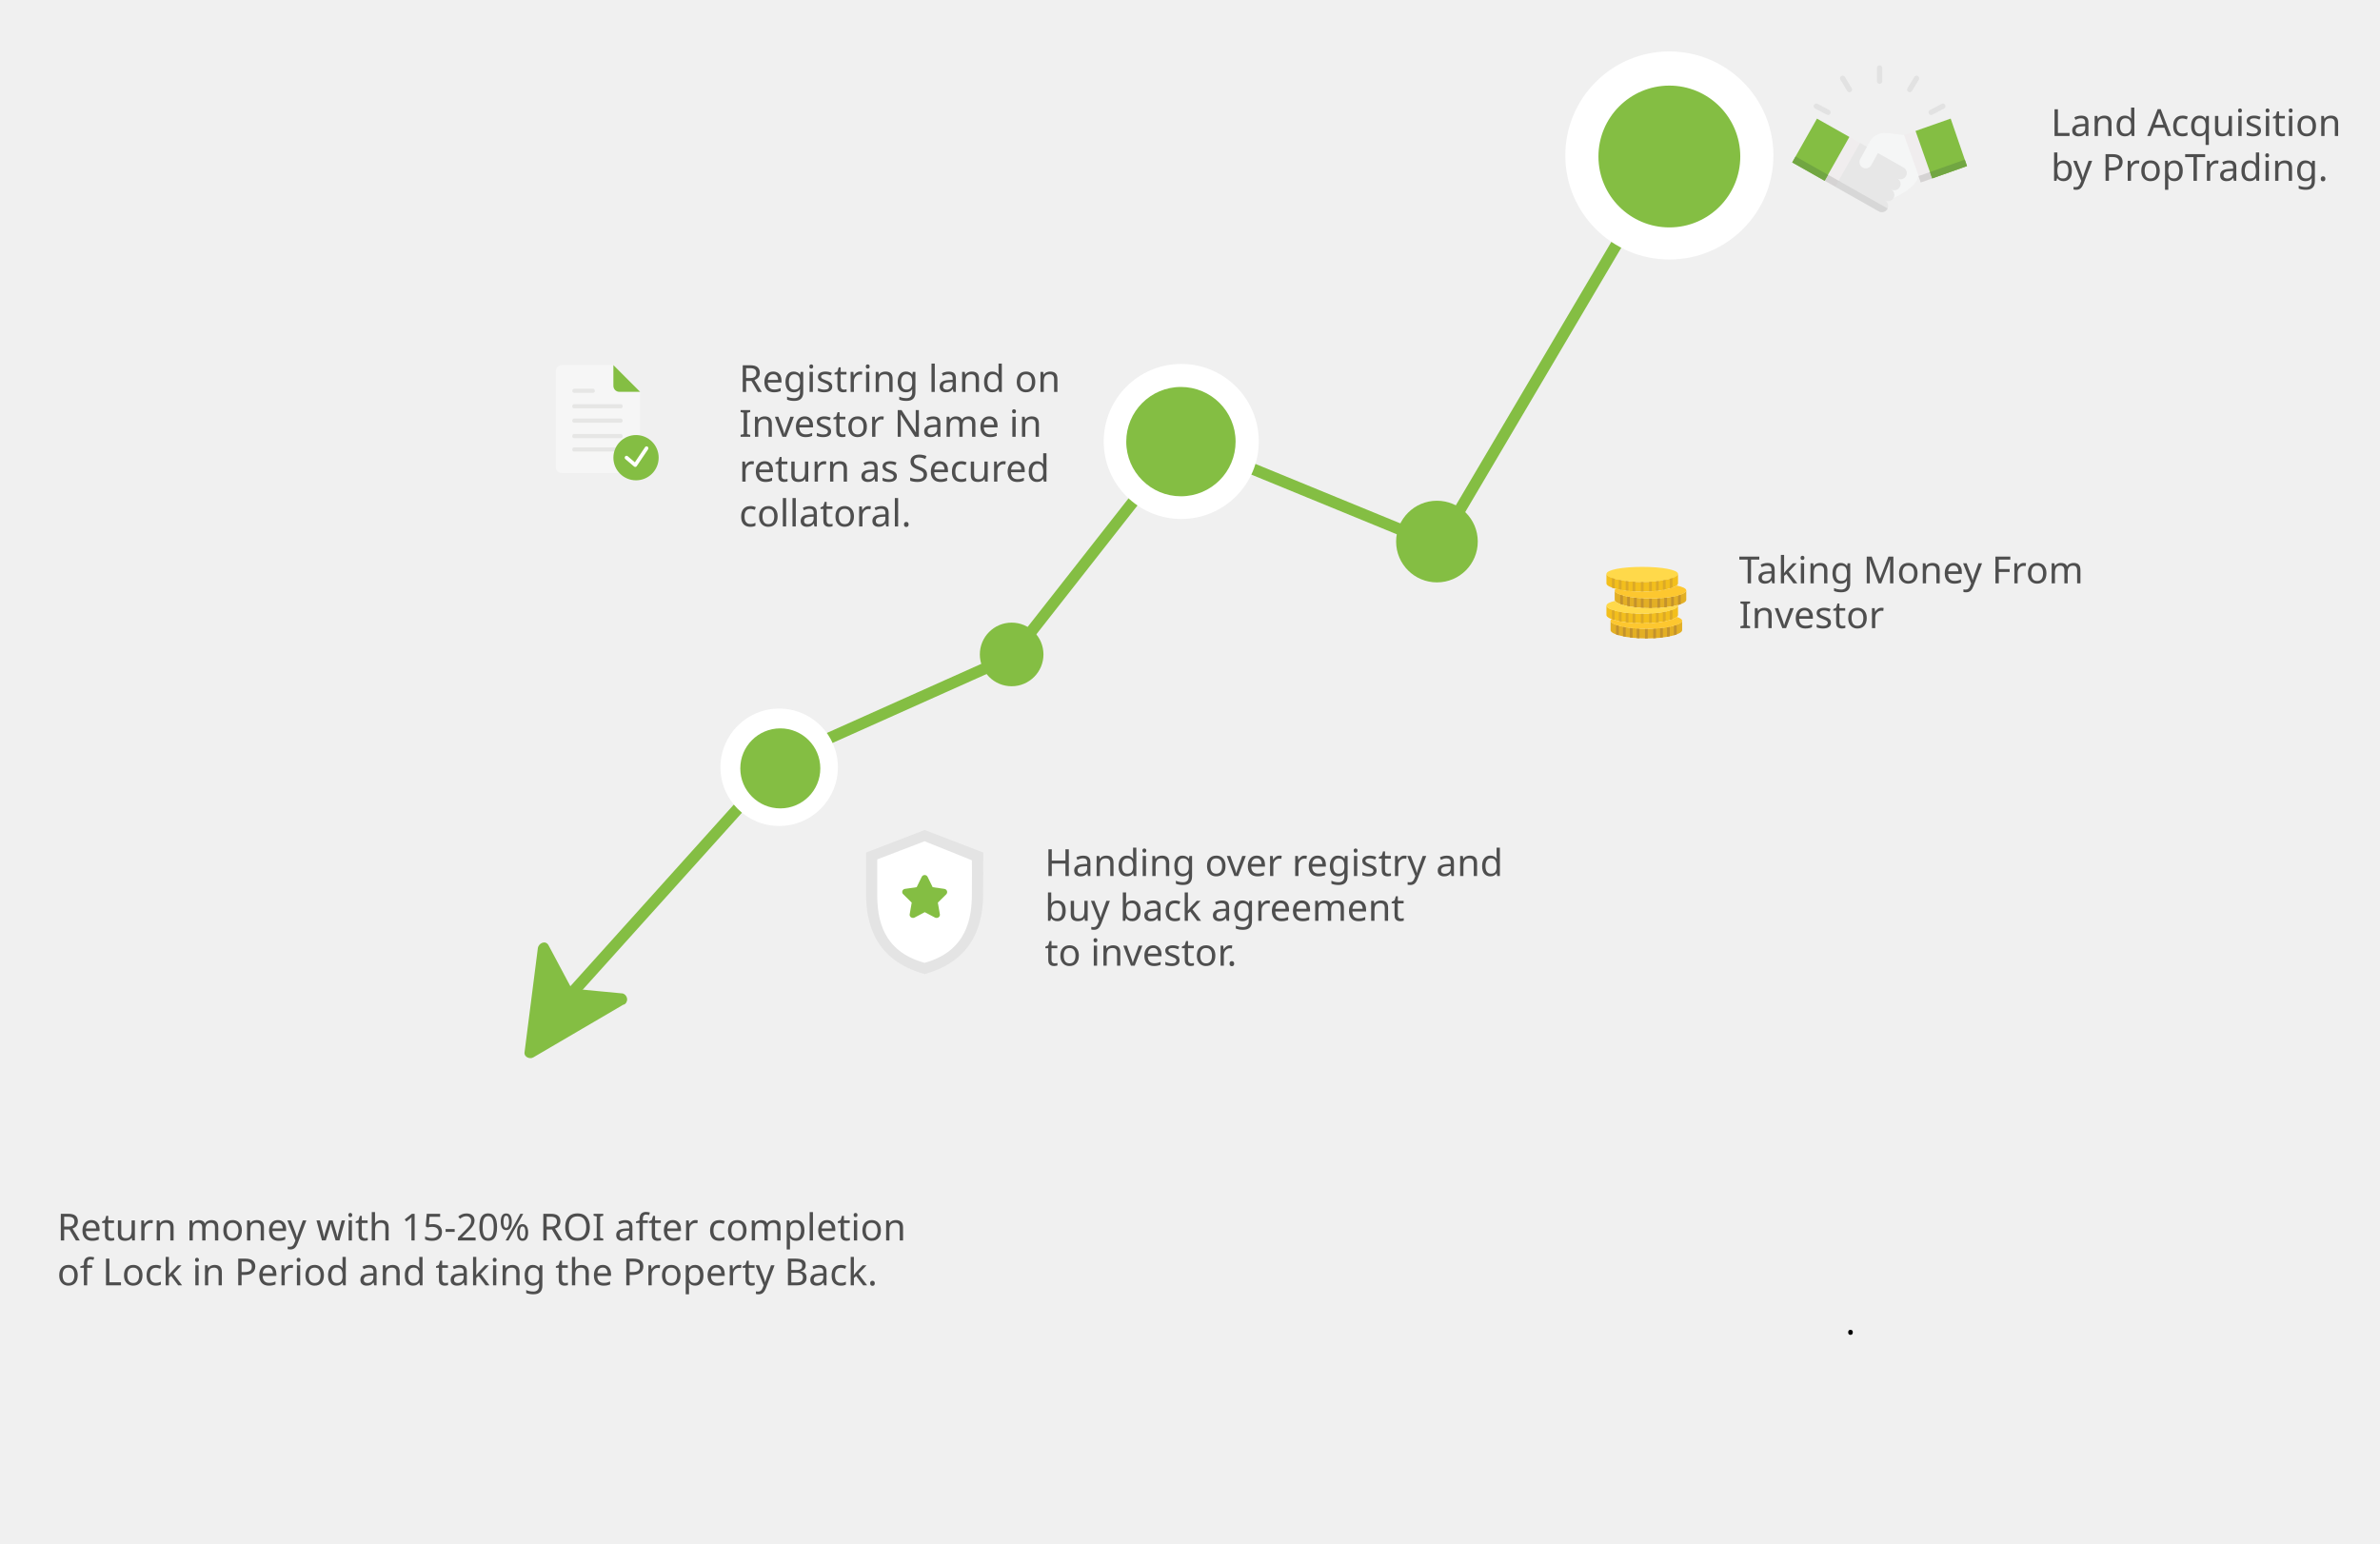
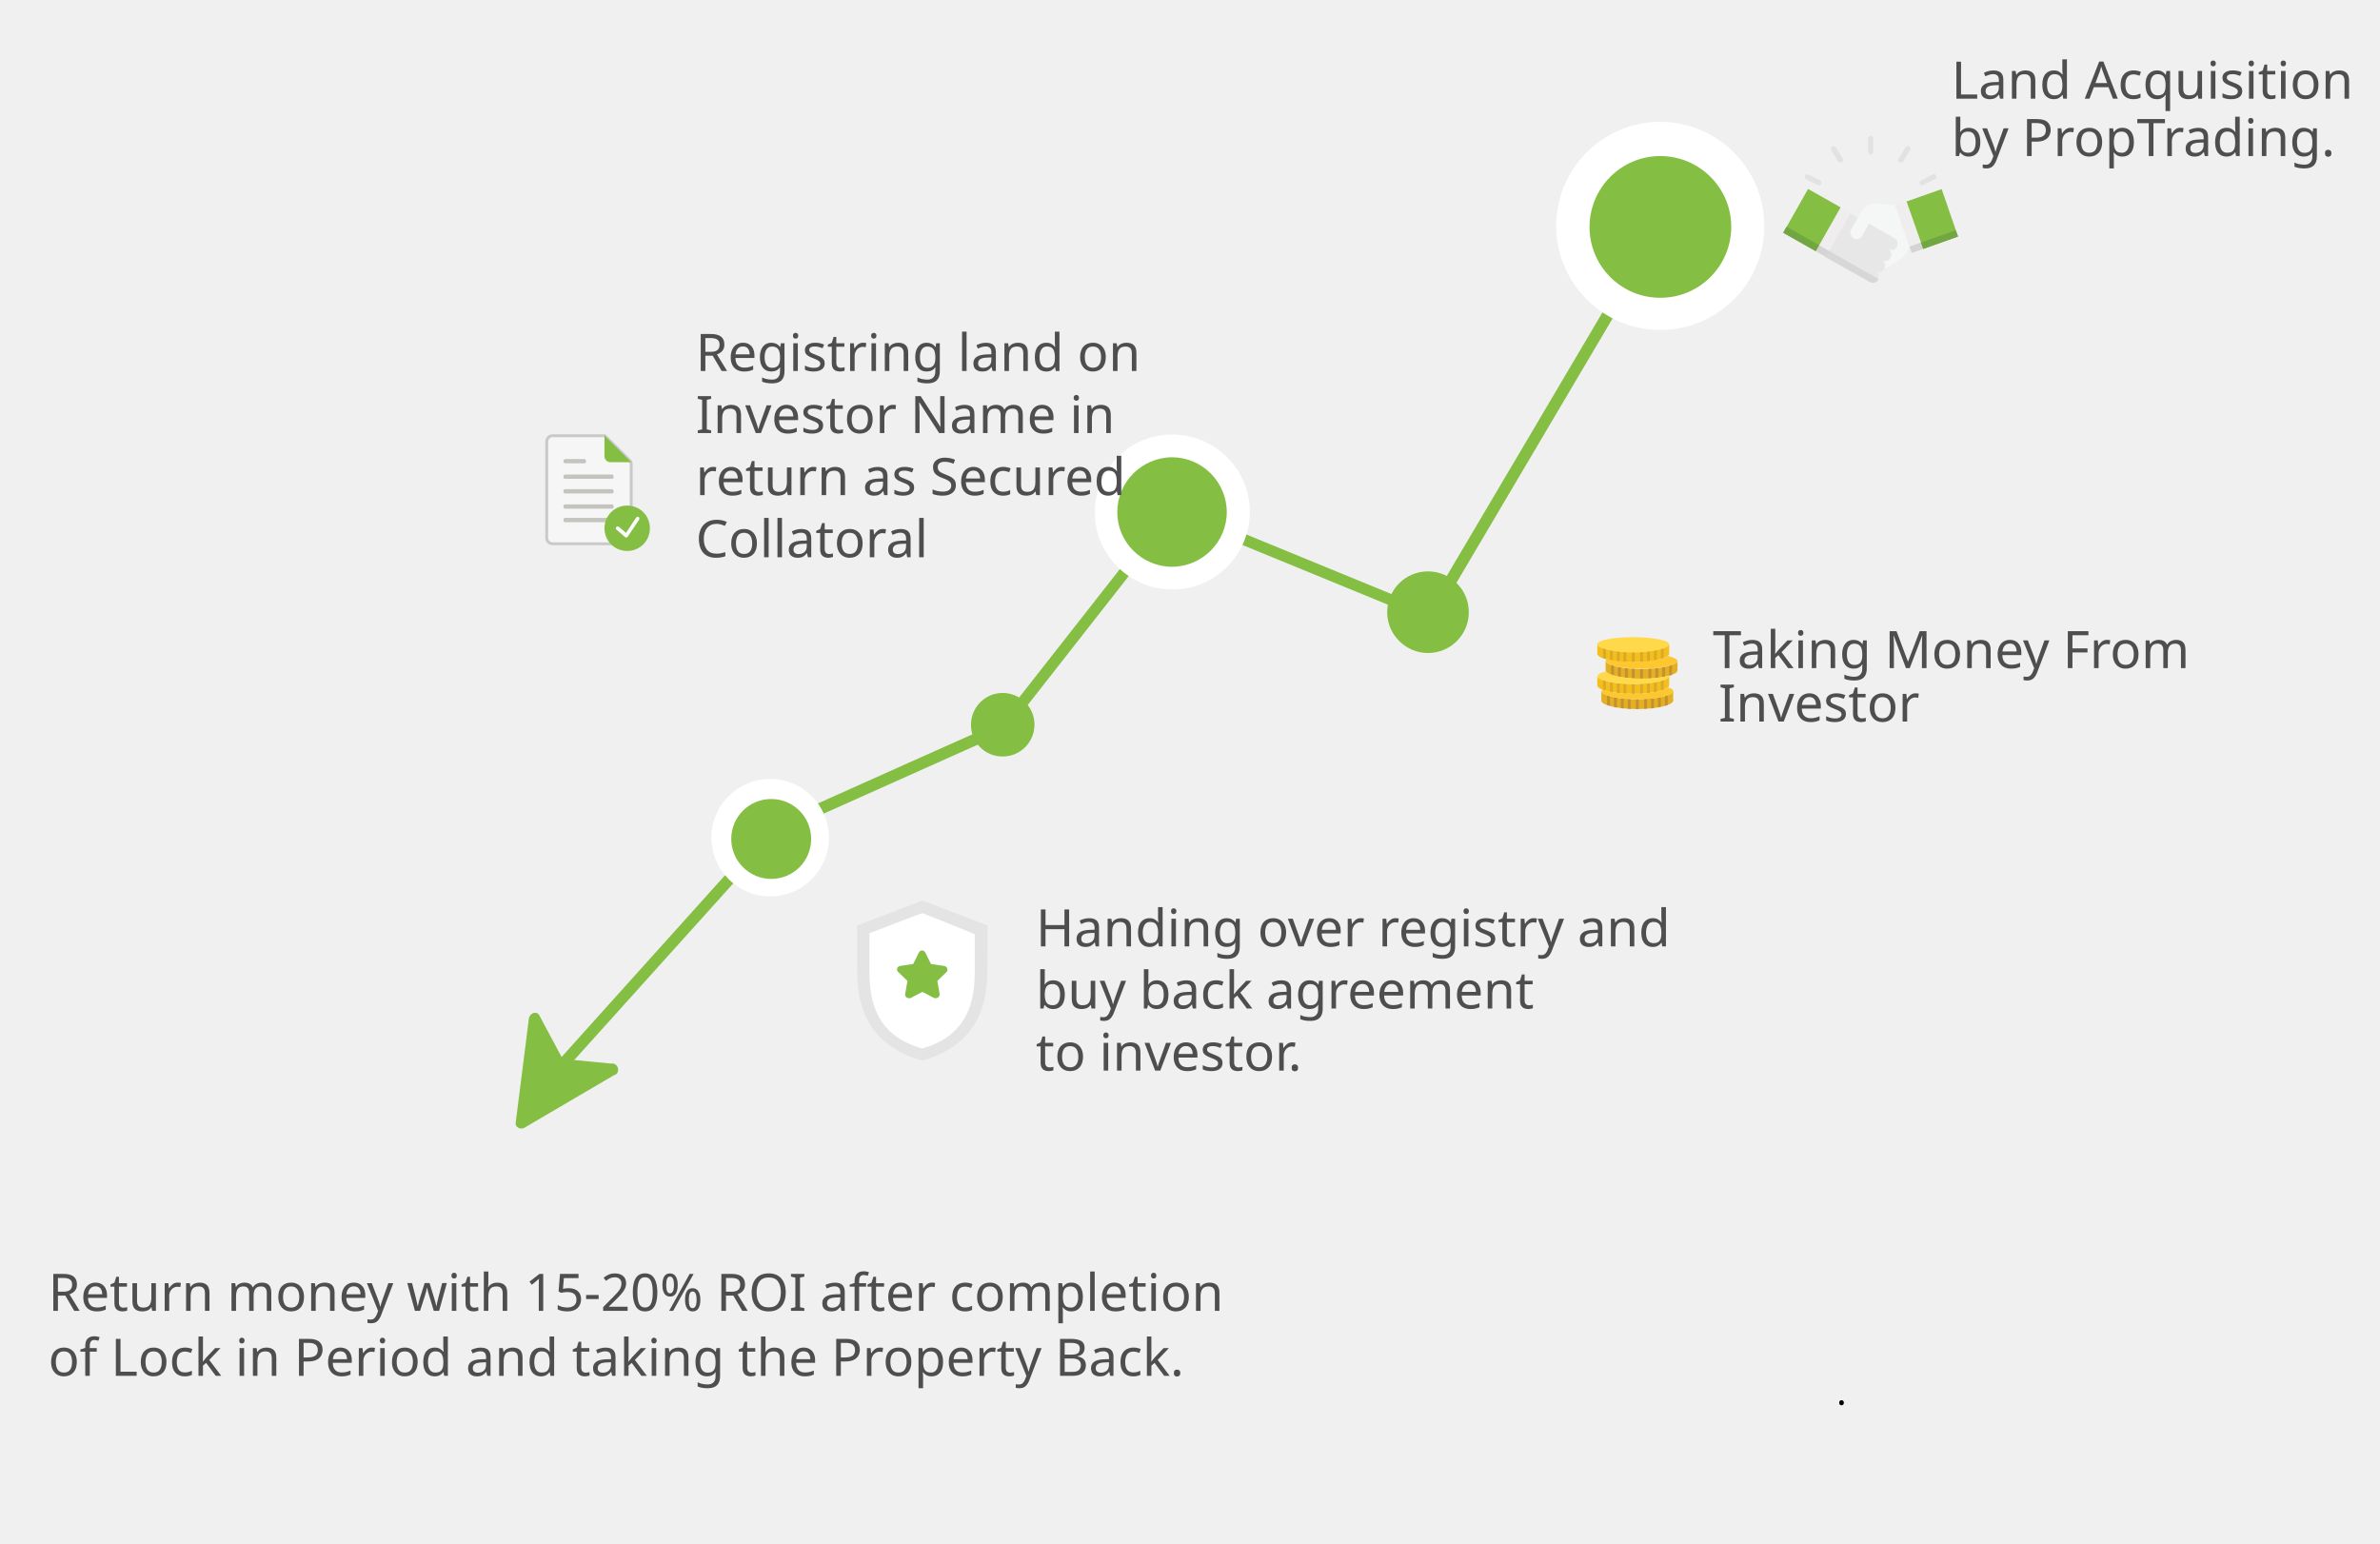
- <svg xmlns="http://www.w3.org/2000/svg" version="1.1" id="Layer_1" x="0px" y="0px" width="827.958px" height="536.974px" viewBox="0 0 827.958 536.974" enable-background="new 0 0 827.958 536.974" xml:space="preserve">
-   <text transform="matrix(1 0 0 1 19.8887 431.5771)">
-     <tspan x="0" y="0" fill="#4E4E4E" font-family="'OpenSans-Light'" font-size="13">Return money with 15-20% ROI after completion 
-                             </tspan>
+ <svg xmlns="http://www.w3.org/2000/svg" version="1.1" id="Layer_1" x="0px" y="0px" width="827.958px" height="536.974px" viewBox="-253 396.5 828 537" style="enable-background:new -253 396.5 828 537;" xml:space="preserve">
+   <style type="text/css">
+ 	.st0{font-family:'ArialMT';}
+ 	.st1{font-size:12px;}
+ 	.st2{fill:#4E4E4E;}
+ 	.st3{font-family:'MicrosoftSansSerif';}
+ 	.st4{font-size:18px;}
+ 	.st5{fill:#F0EDEE;}
+ 	.st6{fill:#F5F6F6;}
+ 	.st7{fill:#E7E7E7;}
+ 	.st8{fill:#D5D3D3;}
+ 	.st9{fill:#84BE43;}
+ 	.st10{fill:#71A642;}
+ 	.st11{fill:#E2E2E2;}
+ 	.st12{fill:#D7D7D7;}
+ 	.st13{fill:#F6F6F6;stroke:#C9C9C9;stroke-miterlimit:10;}
+ 	.st14{fill:#C4C4BF;}
+ 	.st15{fill:#FFFFFF;}
+ 	.st16{fill:#E4E4E4;}
+ 	.st17{fill:#E3AF24;}
+ 	.st18{fill:#F3BF1C;}
+ 	.st19{fill:#FFD94A;}
+ 	.st20{fill:#DBA927;}
+ 	.st21{fill:#C3922D;}
+ 	.st22{fill:#FDC72F;}
+ 	.st23{fill:#010101;}
+ 	.st24{font-size:13px;}
+ 	.st25{fill:none;}
+ </style>
+   <text transform="matrix(1 0 0 1 -236.2013 852.5927)" class="st0 st1">                             </text>
+   <text transform="matrix(1 0 0 1 -236.2013 852.5927)" class="st2 st3 st4">Return money with 15-20% ROI after completion</text>
+   <text transform="matrix(1 0 0 1 151.7802 852.5927)" class="st0 st1">                         </text>
+   <text transform="matrix(1 0 0 1 -236.2013 875.1924)" class="st2 st3 st4">of Lock in Period and taking the Property Back.</text>
+   <polygon class="st5" points="387.3,468.7 380.8,475.5 378.7,483.9 382.3,486 388.2,480.4 391,470.7 " />
+   <polygon class="st5" points="416.1,483.1 415.5,473.8 410.3,466.6 406.3,468 406.3,475.8 411.2,481.9 412.1,484.5 " />
+   <path class="st6" d="M406.3,468l-6.2-0.7l-2.9,2.5v4.5l5.4,15.7c0,0,8.3-3.6,8.6-7.9L406.3,468z" />
+   <path class="st7" d="M397.2,474.3l8.9,5.1c1.1,0.6,1.4,1.9,0.8,3c-0.6,1.1-1.9,1.4-3,0.8c1.1,0.6,1.4,1.9,0.8,3  c-0.6,1.1-1.9,1.4-3,0.8c1.1,0.6,1.4,1.9,0.8,3c-0.6,1.1-1.9,1.4-3,0.8c1.1,0.6,1.4,1.9,0.8,3c-0.6,1.1-1.9,1.4-3,0.8l-15.2-8.6  l8.6-15.2l2.4,1.4L397.2,474.3z" />
+   <polygon class="st8" points="384.1,484.3 379.3,481.5 378.7,483.9 381.5,485.5 382.3,486 " />
+   <rect x="368.6" y="466.5" transform="matrix(-0.4926 0.8703 -0.8703 -0.4926 974.9084 377.6527)" class="st9" width="17.5" height="13" />
+   <polygon class="st8" points="415.2,480.9 411.3,482.3 412.1,484.5 416.1,483.1 415.9,480.7 " />
+   <polygon class="st9" points="428.2,478.8 422.5,462.3 410.3,466.6 416.1,483.1 " />
+   <polygon class="st10" points="428.2,478.8 427.4,476.6 415.3,480.9 416.1,483.1 " />
+   <path class="st11" d="M397.8,450.2c-0.5,0-0.9-0.4-0.9-0.9v-4.6c0-0.5,0.4-0.9,0.9-0.9s0.9,0.4,0.9,0.9v4.6  C398.7,449.8,398.3,450.2,397.8,450.2" />
+   <path class="st11" d="M387.3,453.1c-0.3,0-0.6-0.2-0.8-0.4l-2.4-3.9c-0.3-0.4-0.1-1,0.3-1.3c0.4-0.3,1-0.1,1.3,0.3l2.4,3.9  c0.3,0.4,0.1,1-0.3,1.3C387.6,453.1,387.5,453.1,387.3,453.1" />
+   <path class="st11" d="M379.8,461c-0.1,0-0.3,0-0.4-0.1l-4.1-2.1c-0.4-0.2-0.6-0.8-0.4-1.2c0.2-0.4,0.8-0.6,1.2-0.4l4.1,2.1  c0.4,0.2,0.6,0.8,0.4,1.2C380.5,460.9,380.2,461,379.8,461" />
+   <path class="st11" d="M408.3,453.1c-0.2,0-0.3,0-0.5-0.1c-0.4-0.3-0.6-0.8-0.3-1.3l2.4-3.9c0.3-0.4,0.8-0.6,1.3-0.3  c0.4,0.3,0.6,0.8,0.3,1.3l-2.4,3.9C408.9,453,408.6,453.1,408.3,453.1" />
+   <path class="st11" d="M415.7,461c-0.3,0-0.6-0.2-0.8-0.5c-0.2-0.4-0.1-1,0.4-1.2l4.1-2.1c0.5-0.2,1-0.1,1.2,0.4  c0.2,0.4,0.1,1-0.4,1.2l-4.1,2.1C416,461,415.9,461,415.7,461" />
+   <rect x="367.1" y="478.5" transform="matrix(-0.8702 -0.4926 0.4926 -0.8702 462.4004 1081.109)" class="st10" width="13" height="2.4" />
+   <path class="st6" d="M400.1,467.3c-2.3-0.3-4.6,0.9-5.7,3l-3.4,6.1c-0.6,1.1-0.2,2.4,0.9,3c1.1,0.6,2.4,0.2,3-0.9l2.3-4.2  L400.1,467.3z" />
+   <path class="st12" d="M400.5,493.7c0,0,0-0.1,0.1-0.1l0,0l-17.1-9.7l-1.2,2.1l4.4,2.5l10.8,6.1c0.4,0.2,0.8,0.3,1.2,0.3  c0.1,0,0.1,0,0.2,0C399.6,494.7,400.2,494.3,400.5,493.7" />
+   <path class="st13" d="M-34,556.6l-8.6-8.5h-18.1c-1.2,0-2.1,0.9-2.1,2.1v33.4c0,1.2,0.9,2.1,2.1,2.1h27.3V558  C-33.4,557.5-33.6,557-34,556.6" />
+   <path class="st14" d="M-56.5,563.1H-40c0.2,0,0.5-0.3,0.5-0.6c0-0.5-0.3-0.9-0.5-0.9h-16.5c-0.2,0-0.5,0.3-0.5,0.9  C-57,562.8-56.7,563.1-56.5,563.1" />
+   <path class="st14" d="M-56.2,557.7h6.6c0.2,0,0.5-0.3,0.5-0.6c0-0.5-0.3-0.9-0.5-0.9h-6.6c-0.5,0-0.8,0.3-0.8,0.9  C-57,557.4-56.7,557.7-56.2,557.7" />
+   <path class="st14" d="M-40,566.7h-16.5c-0.2,0-0.5,0.3-0.5,0.9c0,0.3,0.3,0.6,0.5,0.6H-40c0.2,0,0.5-0.3,0.5-0.6  C-39.5,567-39.8,566.7-40,566.7" />
+   <path class="st14" d="M-40,572h-16.5c-0.2,0-0.5,0.3-0.5,0.9c0,0.3,0.3,0.6,0.5,0.6H-40c0.2,0,0.5-0.3,0.5-0.6  C-39.5,572.3-39.8,572-40,572" />
+   <path class="st14" d="M-40,576.7h-16.5c-0.2,0-0.5,0.3-0.5,0.9c0,0.3,0.3,0.6,0.5,0.6H-40c0.2,0,0.5-0.3,0.5-0.6  C-39.5,577-39.8,576.7-40,576.7" />
+   <path class="st9" d="M-42.7,548v7.2c0,1.2,0.9,2.1,2.1,2.1h7.2L-42.7,548z" />
+   <path class="st9" d="M-34.8,572.4c4.4,0,7.9,3.5,7.9,7.9c0,4.4-3.5,7.9-7.9,7.9s-7.9-3.5-7.9-7.9C-42.7,575.9-39.2,572.4-34.8,572.4  " />
+   <path class="st15" d="M-30.8,576.4c-0.3-0.2-0.7-0.1-0.9,0.2l-3.5,5.3l-2.5-2.1c-0.3-0.2-0.7-0.2-0.9,0.1c-0.2,0.3-0.2,0.7,0.1,0.9  l3,2.6c0.1,0.1,0.3,0.1,0.4,0.1h0.1c0.2,0,0.3-0.1,0.4-0.3l3.9-5.8C-30.5,577.1-30.5,576.6-30.8,576.4" />
+   <path class="st9" d="M325.1,470.3c-15.8,26.7-31.5,53.4-47.3,80.1c-11.7,19.8-23.4,39.6-35.1,59.4c0.8-0.3,1.5-0.6,2.3-0.9  c-29.2-12-58.5-24-87.7-36c-0.6-0.2-1.2-0.5-1.7-0.7c-0.6-0.2-1.6,0-1.9,0.5c-19.4,24.7-38.8,49.5-58.2,74.2  c-0.3,0.4-0.6,0.7-0.9,1.1c0.2-0.3,0.5-0.3-0.3,0c-2,0.9-4,1.8-6.1,2.7c-8.4,3.7-16.7,7.5-25.1,11.2L16,683c-2.3,1-3.9,3.6-5.5,5.5  c-5.3,5.9-10.7,11.9-16,17.8c-14,15.6-28.1,31.2-42.1,46.8c-4.6,5.2-9.3,10.3-13.9,15.5c-1.7,1.9,1.1,4.8,2.8,2.8  c22.3-24.7,44.5-49.5,66.8-74.2c3.1-3.5,6.3-7,9.4-10.5c0.4-0.5-0.6,0.3,0,0s1.2-0.6,1.9-0.8l8.1-3.6c18.5-8.3,36.9-16.5,55.4-24.8  c4.7-2.1,9.4-4.2,14.1-6.3c0.8-0.4,1.5-1.7,2-2.3c1.8-2.3,3.6-4.5,5.3-6.8c12.5-16,25.1-32,37.6-48c4.9-6.2,9.7-12.4,14.6-18.6  c-0.7,0.2-1.3,0.3-1.9,0.5c29.2,12,58.5,24,87.7,36c0.6,0.2,1.2,0.5,1.7,0.7c0.8,0.3,1.8-0.2,2.3-0.9c15.8-26.7,31.5-53.4,47.3-80.1  c11.7-19.8,23.4-39.6,35.1-59.4C329.9,470,326.4,468,325.1,470.3" />
+   <path class="st15" d="M288.4,475.2c0-20,16.1-36.2,36.1-36.3c20,0,36.2,16.1,36.3,36.1s-16.1,36.2-36.1,36.3  C304.7,511.3,288.5,495.2,288.4,475.2" />
+   <path class="st9" d="M300,475.5c0-13.6,11-24.7,24.6-24.7s24.7,11,24.7,24.6s-11,24.7-24.6,24.7C311.1,500.2,300,489.1,300,475.5" />
+   <path class="st15" d="M127.9,574.7c0-14.9,12-27,26.9-27s27,12,27,26.9c0,14.9-12,27-26.9,27C140,601.6,127.9,589.6,127.9,574.7" />
+   <path class="st9" d="M229.6,609.5c0-7.8,6.3-14.2,14.2-14.2c7.8,0,14.2,6.3,14.2,14.2c0,7.8-6.3,14.2-14.2,14.2  C236,623.7,229.6,617.3,229.6,609.5" />
+   <path class="st9" d="M135.7,574.7c0-10.5,8.5-19,19-19.1c10.5,0,19,8.5,19.1,19c0,10.5-8.5,19-19,19.1  C144.3,593.7,135.7,585.2,135.7,574.7" />
+   <path class="st15" d="M-5.5,688c0-11.3,9.1-20.4,20.4-20.5c11.3,0,20.4,9.1,20.5,20.4c0,11.3-9.1,20.4-20.4,20.5  C3.7,708.4-5.4,699.3-5.5,688" />
+   <path class="st9" d="M84.8,648.7c0-6.1,4.9-11.1,11-11.1s11.1,4.9,11.1,11c0,6.1-4.9,11.1-11,11.1C89.7,659.8,84.8,654.8,84.8,648.7  " />
+   <path class="st9" d="M1.4,688.4c0-7.7,6.2-13.9,13.9-13.9s13.9,6.2,13.9,13.9s-6.2,13.9-13.9,13.9C7.7,702.3,1.4,696.1,1.4,688.4" />
+   <polygon class="st9" points="-39.9,768.6 -58.5,766.9 -67,750.9 -71.6,787.2 " />
+   <path class="st9" d="M-39.9,766.6c-6.2-0.6-12.4-1.2-18.6-1.8c0.6,0.3,1.2,0.7,1.7,1l-8.5-15.9c-1-2-3.5-0.8-3.7,1  c-1.5,12.1-3.1,24.2-4.6,36.3c-0.2,1.6,1.8,2.4,3,1.7c10.6-6.2,21.1-12.4,31.7-18.6c2.2-1.3,0.2-4.8-2-3.5  c-10.6,6.2-21.1,12.4-31.7,18.6c1,0.6,2,1.1,3,1.7c1.5-12.1,3.1-24.2,4.6-36.2c-1.2,0.3-2.5,0.7-3.7,1c1.5,2.7,2.9,5.5,4.4,8.2  c1,1.9,2,3.8,3,5.7c0.4,0.8,0.9,2.2,1.8,2.7c0.8,0.5,2.3,0.4,3.2,0.5c2.1,0.2,4.3,0.4,6.4,0.6c3.3,0.3,6.6,0.6,10,0.9  C-37.3,770.9-37.4,766.9-39.9,766.6" />
+   <text transform="matrix(1 0 0 1 425.8828 430.8241)" class="st2 st3 st4">Land Acquisition</text>
+   <text transform="matrix(1 0 0 1 425.8826 450.7897)" class="st2 st3 st4">by PropTrading.</text>
+   <text transform="matrix(1 0 0 1 107.3709 725.7889)" class="st2 st3 st4">Handing over registry and</text>
+   <text transform="matrix(1 0 0 1 107.3709 747.3895)" class="st2 st3 st4">buy back agreement </text>
+   <text transform="matrix(1 0 0 1 107.3709 768.9891)" class="st2 st3 st4">to investor.</text>
+   <path class="st16" d="M90.6,718.5c0,0-22.1-8.5-22.7-8.7c-0.4,0.2-22.7,8.7-22.7,8.7v16c0,11.1,3.2,25.6,22.7,31  c19.5-5.4,22.6-20.1,22.6-31C90.6,729,90.6,718.5,90.6,718.5" />
+   <path class="st15" d="M86.1,721.5c0,0-17.8-7.2-18.3-7.3c-0.4,0.1-18.3,7-18.3,7v13.5c0,9.3,1.8,22,18.3,26.6  c16.5-4.6,18.3-17.5,18.3-26.6C86.1,730,86.1,721.5,86.1,721.5" />
+   <path class="st9" d="M76.5,733.4c-0.1-0.4-0.6-0.8-1-0.8l-4.6-0.7l-2-4c-0.2-0.4-0.7-0.7-1.1-0.7s-0.9,0.2-1.1,0.7l-2,4l-4.6,0.7  c-0.4,0.1-0.9,0.4-1,0.8c-0.1,0.4,0,0.9,0.3,1.2l3.3,3.2l-0.8,4.6c-0.1,0.4,0.1,0.9,0.6,1.2c0.2,0.1,0.4,0.2,0.8,0.2  c0.2,0,0.4,0,0.6-0.1l4-2.1l4,2.1c0.2,0.1,0.4,0.1,0.6,0.1c0.2,0,0.6-0.1,0.8-0.2c0.4-0.2,0.6-0.8,0.6-1.2l-0.8-4.6l3.3-3.2  C76.6,734.3,76.7,733.8,76.5,733.4" />
+   <text transform="matrix(1 0 0 1 342.8582 628.9569)" class="st2 st3 st4">Taking Money From</text>
+   <text transform="matrix(1 0 0 1 344.8582 647.5565)" class="st2 st3 st4">Investor</text>
+   <path class="st17" d="M316.6,639.8c-6.9,0-12.5-1.4-12.5-2.9v3.4c0,1.5,5.6,2.9,12.5,2.9s12.4-1.4,12.5-2.9v-3.4  C329.1,638.4,323.5,639.8,316.6,639.8" />
+   <path class="st18" d="M315.2,634.5c-6.9,0-12.5-1.4-12.5-2.9v3.4c0,1.5,5.6,2.9,12.5,2.9s12.4-1.4,12.5-2.9v-3.4  C327.7,633.1,322.1,634.5,315.2,634.5" />
+   <path class="st17" d="M318.1,629.3c-6.9,0-12.5-1.4-12.5-2.9v3.4c0,1.5,5.6,2.9,12.5,2.9s12.4-1.4,12.5-2.9v-3.4  C330.5,627.8,324.9,629.3,318.1,629.3" />
+   <path class="st19" d="M327.7,620.7c0,1.5-5.6,2.8-12.5,2.8s-12.5-1.4-12.5-2.8c0-1.5,5.6-2.5,12.5-2.5S327.7,619.3,327.7,620.7" />
+   <path class="st18" d="M315.2,623.5c-6.9,0-12.5-1.4-12.5-2.9v3.4c0,1.5,5.6,2.9,12.5,2.9s12.4-1.4,12.5-2.9v-3.4  C327.7,622.1,322.1,623.5,315.2,623.5" />
+   <path class="st20" d="M304.7,622.1v3.4c0.3,0.1,0.6,0.2,1,0.3v-3.4C305.3,622.3,305,622.2,304.7,622.1" />
+   <path class="st20" d="M324.8,622.4v3.4c0.3-0.1,0.7-0.2,1-0.3v-3.3C325.4,622.2,325.1,622.3,324.8,622.4" />
+   <path class="st20" d="M307.1,622.8v3.4c0.3,0.1,0.6,0.1,1,0.2V623C307.7,622.9,307.4,622.8,307.1,622.8" />
+   <path class="st20" d="M322.4,623v3.4c0.3-0.1,0.7-0.1,1-0.2v-3.4C323,622.8,322.7,622.9,322.4,623" />
+   <path class="st20" d="M309.5,623.2v3.4c0.3,0,0.6,0.1,1,0.1v-3.4C310.1,623.2,309.8,623.2,309.5,623.2" />
+   <path class="st20" d="M320,623.3v3.4c0.3,0,0.6-0.1,1-0.1v-3.4C320.6,623.2,320.3,623.2,320,623.3" />
+   <path class="st20" d="M311.8,623.4v3.4c0.3,0,0.6,0,1,0.1v-3.4C312.5,623.4,312.2,623.4,311.8,623.4" />
+   <path class="st20" d="M317.6,623.5v3.4c0.3,0,0.6,0,1-0.1v-3.4C318.2,623.4,317.9,623.4,317.6,623.5" />
+   <path class="st20" d="M315.2,623.5c-0.2,0-0.3,0-0.5,0v3.4c0.2,0,0.3,0,0.5,0s0.3,0,0.5,0v-3.4C315.5,623.5,315.4,623.5,315.2,623.5  " />
+   <path class="st21" d="M307.5,627.9v3.3c0.3,0.1,0.6,0.2,1,0.3v-3.4C308.1,628.1,307.8,628,307.5,627.9" />
+   <path class="st21" d="M327.7,628.2v3.4c0.3-0.1,0.7-0.2,1-0.3v-3.4C328.3,628,328,628.1,327.7,628.2" />
+   <path class="st21" d="M309.9,628.5v3.4c0.3,0.1,0.6,0.1,1,0.2v-3.4C310.6,628.6,310.2,628.6,309.9,628.5" />
+   <path class="st21" d="M325.3,628.7v3.4c0.3-0.1,0.7-0.1,1-0.2v-3.4C325.9,628.6,325.6,628.6,325.3,628.7" />
+   <path class="st21" d="M312.3,628.9v3.4c0.3,0,0.6,0.1,1,0.1V629C313,629,312.6,629,312.3,628.9" />
+   <path class="st21" d="M322.9,629v3.4c0.3,0,0.6-0.1,1-0.1v-3.4C323.5,629,323.2,629,322.9,629" />
+   <path class="st21" d="M314.7,629.1v3.4c0.3,0,0.6,0,1,0.1v-3.4C315.4,629.2,315,629.2,314.7,629.1" />
+   <path class="st21" d="M320.5,629.2v3.4c0.3,0,0.6,0,1-0.1v-3.4C321.1,629.2,320.8,629.2,320.5,629.2" />
+   <path class="st21" d="M318.1,629.3c-0.2,0-0.3,0-0.5,0v3.4c0.2,0,0.3,0,0.5,0s0.3,0,0.5,0v-3.4C318.4,629.3,318.2,629.3,318.1,629.3  " />
+   <path class="st20" d="M304.7,633.1v3.4c0.3,0.1,0.6,0.2,1,0.3v-3.4C305.3,633.3,305,633.2,304.7,633.1" />
+   <path class="st20" d="M324.8,633.4v3.4c0.3-0.1,0.7-0.2,1-0.3v-3.4C325.4,633.2,325.1,633.3,324.8,633.4" />
+   <path class="st20" d="M307.1,633.8v3.4c0.3,0.1,0.6,0.1,1,0.2V634C307.7,633.9,307.4,633.9,307.1,633.8" />
+   <path class="st20" d="M322.4,634v3.4c0.3-0.1,0.7-0.1,1-0.2v-3.4C323,633.9,322.7,633.9,322.4,634" />
+   <path class="st20" d="M309.5,634.2v3.4c0.3,0,0.6,0.1,1,0.1v-3.4C310.1,634.3,309.8,634.2,309.5,634.2" />
+   <path class="st20" d="M320,634.3v3.4c0.3,0,0.6-0.1,1-0.1v-3.4C320.6,634.2,320.3,634.3,320,634.3" />
+   <path class="st20" d="M311.8,634.4v3.4c0.3,0,0.6,0,1,0.1v-3.4C312.5,634.5,312.2,634.4,311.8,634.4" />
+   <path class="st20" d="M317.6,634.5v3.4c0.3,0,0.6,0,1-0.1v-3.4C318.2,634.4,317.9,634.5,317.6,634.5" />
+   <path class="st20" d="M315.2,634.5c-0.2,0-0.3,0-0.5,0v3.4c0.2,0,0.3,0,0.5,0s0.3,0,0.5,0v-3.4C315.5,634.5,315.4,634.5,315.2,634.5  " />
+   <path class="st21" d="M306.1,638.4v3.4c0.3,0.1,0.6,0.2,1,0.3v-3.3C306.7,638.6,306.4,638.5,306.1,638.4" />
+   <path class="st21" d="M326.2,638.7v3.4c0.3-0.1,0.7-0.2,1-0.3v-3.4C326.9,638.5,326.6,638.6,326.2,638.7" />
+   <path class="st21" d="M308.5,639.1v3.4c0.3,0.1,0.6,0.1,1,0.2v-3.4C309.1,639.2,308.8,639.1,308.5,639.1" />
+   <path class="st21" d="M323.8,639.2v3.4c0.3-0.1,0.7-0.1,1-0.2V639C324.5,639.1,324.2,639.2,323.8,639.2" />
+   <path class="st21" d="M310.9,639.5v3.4c0.3,0,0.6,0.1,1,0.1v-3.4C311.5,639.5,311.2,639.5,310.9,639.5" />
+   <path class="st21" d="M321.4,639.6v3.4c0.3,0,0.6-0.1,1-0.1v-3.4C322.1,639.5,321.8,639.5,321.4,639.6" />
+   <path class="st21" d="M313.3,639.7v3.4c0.3,0,0.6,0,1,0.1v-3.4C313.9,639.7,313.6,639.7,313.3,639.7" />
+   <path class="st21" d="M319,639.7v3.4c0.3,0,0.6,0,1-0.1v-3.4C319.7,639.7,319.4,639.7,319,639.7" />
+   <path class="st21" d="M316.6,639.8c-0.2,0-0.3,0-0.5,0v3.4c0.2,0,0.3,0,0.5,0s0.3,0,0.5,0v-3.4C317,639.8,316.8,639.8,316.6,639.8" />
+   <path class="st22" d="M327.3,635.7c-1.4,1.2-6.2,2.2-12.1,2.2c-4.6,0-8.5-0.6-10.7-1.5c-0.2,0.2-0.3,0.4-0.3,0.6  c0,1.5,5.6,2.8,12.5,2.8s12.5-1.4,12.5-2.8C329.1,636.5,328.4,636,327.3,635.7" />
+   <path class="st19" d="M318.1,632.6c-6.3,0-11.5-1.2-12.3-2.5c-1.9,0.4-3,1-3,1.6c0,1.5,5.6,2.8,12.5,2.8s12.5-1.4,12.5-2.8  c0-0.1,0-0.1,0-0.2C325.3,632.2,321.9,632.6,318.1,632.6" />
+   <path class="st22" d="M327.2,624.7c-1.5,1.2-6.3,2.1-12,2.1c-3.7,0-7-0.4-9.3-1c-0.2,0.2-0.3,0.4-0.3,0.6c0,1.5,5.6,2.8,12.5,2.8  s12.5-1.4,12.5-2.8C330.5,625.8,329.2,625.2,327.2,624.7" />
+   <text transform="matrix(1 0 0 1 385.9257 885.2499)" class="st23 st0 st24">.</text>
+   <rect x="-11" y="512.7" class="st25" width="152.9" height="90" />
+   <text transform="matrix(1 0 0 1 -10.965 525.5743)">
+     <tspan x="0" y="0" class="st2 st3 st4">Registring land on</tspan>
+     <tspan x="0" y="21.6" class="st2 st3 st4">Investor Name in </tspan>
+     <tspan x="0" y="43.2" class="st2 st3 st4">return as Secured</tspan>
+     <tspan x="0" y="64.8" class="st2 st3 st4">Collatoral</tspan>
  </text>
-   <text transform="matrix(1 0 0 1 19.8887 447.1768)" fill="#4E4E4E" font-family="'OpenSans-Light'" font-size="13">of Lock in Period and taking the Property Back.</text>
-   <polygon fill="#F0EDEE" points="643.38,47.631 636.856,54.52 634.753,62.863 638.441,64.95 644.315,59.338 647.068,49.717 " />
-   <polygon fill="#F0EDEE" points="672.186,62.074 671.593,52.818 666.377,45.561 662.379,46.966 662.379,54.81 667.252,60.824   668.188,63.479 " />
-   <path fill="#F5F6F6" d="M662.379,46.966l-6.168-0.685l-2.917,2.502v4.456l5.447,15.654c0,0,8.288-3.563,8.646-7.905L662.379,46.966z  " />
-   <path fill="#E7E7E7" d="M653.294,53.239l8.935,5.055c1.052,0.595,1.422,1.93,0.826,2.982c-0.596,1.051-1.931,1.421-2.983,0.826  c1.053,0.595,1.423,1.93,0.826,2.982c-0.595,1.051-1.931,1.422-2.982,0.826c1.052,0.596,1.422,1.931,0.826,2.982  c-0.595,1.052-1.931,1.421-2.983,0.826c1.053,0.595,1.423,1.93,0.827,2.982c-0.596,1.052-1.933,1.422-2.983,0.826l-15.16-8.576  l8.627-15.233l2.414,1.366L653.294,53.239z" />
-   <polygon fill="#D5D3D3" points="640.238,63.233 635.356,60.471 634.753,62.863 637.63,64.491 638.441,64.95 " />
-   <rect x="624.669" y="45.582" transform="matrix(-0.4926 0.8703 -0.8703 -0.4926 990.7487 -473.5466)" fill="#84BE43" width="17.516" height="12.953" />
-   <polygon fill="#D5D3D3" points="671.253,59.903 667.405,61.255 668.188,63.479 672.186,62.074 672.029,59.627 " />
-   <polygon fill="#84BE43" points="684.283,57.778 678.604,41.265 666.377,45.561 672.186,62.074 " />
-   <polygon fill="#71A642" points="684.283,57.778 683.516,55.548 671.403,59.85 672.186,62.074 " />
-   <path fill="#E2E2E2" d="M653.879,29.168c-0.507,0-0.918-0.41-0.918-0.917v-4.602c0-0.506,0.411-0.917,0.918-0.917  s0.918,0.411,0.918,0.917v4.602C654.797,28.758,654.386,29.168,653.879,29.168" />
-   <path fill="#E2E2E2" d="M643.398,32.088c-0.311,0-0.613-0.158-0.786-0.443l-2.381-3.939c-0.263-0.433-0.123-0.997,0.311-1.259  c0.434-0.261,0.998-0.123,1.261,0.311l2.381,3.938c0.263,0.434,0.123,0.997-0.311,1.259  C643.725,32.045,643.561,32.088,643.398,32.088" />
-   <path fill="#E2E2E2" d="M635.938,40.004c-0.146,0-0.29-0.033-0.426-0.105l-4.076-2.139c-0.449-0.236-0.621-0.79-0.386-1.239  c0.235-0.449,0.79-0.621,1.239-0.385l4.075,2.139c0.449,0.236,0.622,0.79,0.385,1.239C636.586,39.826,636.269,40.004,635.938,40.004  " />
-   <path fill="#E2E2E2" d="M664.358,32.088c-0.161,0-0.325-0.043-0.474-0.133c-0.434-0.262-0.572-0.826-0.311-1.26l2.381-3.937  c0.262-0.434,0.827-0.573,1.26-0.311c0.435,0.262,0.573,0.826,0.312,1.259l-2.381,3.939C664.973,31.93,664.67,32.088,664.358,32.088  " />
-   <path fill="#E2E2E2" d="M671.819,40.004c-0.33,0-0.648-0.178-0.812-0.49c-0.237-0.449-0.064-1.003,0.385-1.239l4.074-2.139  c0.45-0.236,1.005-0.064,1.24,0.386c0.235,0.448,0.063,1.003-0.386,1.238l-4.075,2.14C672.109,39.971,671.964,40.004,671.819,40.004  " />
-   <rect x="623.219" y="57.449" transform="matrix(-0.8702 -0.4926 0.4926 -0.8702 1148.793 419.8861)" fill="#71A642" width="12.96" height="2.379" />
-   <path fill="#F5F6F6" d="M656.211,46.281c-2.328-0.258-4.582,0.91-5.712,2.961l-3.355,6.087c-0.584,1.058-0.198,2.39,0.86,2.973  c1.06,0.583,2.391,0.198,2.975-0.861l2.315-4.202L656.211,46.281z" />
-   <path fill="#D7D7D7" d="M656.585,72.701c0.027-0.048,0.05-0.098,0.073-0.146c0.004-0.008,0.009-0.017,0.013-0.025l-17.057-9.65  l-1.173,2.07l4.352,2.462l10.809,6.115c0.395,0.223,0.829,0.311,1.249,0.278c0.07-0.006,0.14-0.015,0.209-0.028  C655.681,73.668,656.25,73.292,656.585,72.701" />
-   <path fill="#F6F6F6" d="M222.08,135.54l-8.561-8.525h-18.099c-1.151,0-2.083,0.932-2.083,2.083v33.422  c0,1.151,0.932,2.083,2.083,2.083h27.272v-27.587C222.693,136.462,222.473,135.931,222.08,135.54" />
-   <path fill="#E6E6E5" d="M199.59,142.05h16.494c0.232,0,0.523-0.32,0.523-0.572c0-0.539-0.291-0.86-0.523-0.86H199.59  c-0.233,0-0.524,0.321-0.524,0.86C199.065,141.73,199.356,142.05,199.59,142.05" />
-   <path fill="#E6E6E5" d="M199.854,136.68h6.563c0.231,0,0.525-0.319,0.525-0.572c0-0.539-0.294-0.86-0.525-0.86h-6.563  c-0.493,0-0.788,0.321-0.788,0.86C199.065,136.361,199.36,136.68,199.854,136.68" />
-   <path fill="#E6E6E5" d="M216.084,145.63H199.59c-0.234,0-0.525,0.32-0.525,0.859c0,0.253,0.291,0.573,0.525,0.573h16.494  c0.232,0,0.523-0.32,0.523-0.573C216.607,145.95,216.316,145.63,216.084,145.63" />
-   <path fill="#E6E6E5" d="M216.084,151H199.59c-0.234,0-0.525,0.319-0.525,0.859c0,0.252,0.291,0.573,0.525,0.573h16.494  c0.232,0,0.523-0.321,0.523-0.573C216.607,151.319,216.316,151,216.084,151" />
-   <path fill="#E6E6E5" d="M216.084,155.653H199.59c-0.234,0-0.525,0.32-0.525,0.859c0,0.253,0.291,0.574,0.525,0.574h16.494  c0.232,0,0.523-0.321,0.523-0.574C216.607,155.973,216.316,155.653,216.084,155.653" />
-   <path fill="#84BE43" d="M213.386,127.015v7.225c0,1.15,0.933,2.083,2.083,2.083h7.225L213.386,127.015z" />
-   <path fill="#84BE43" d="M221.262,151.357c4.35,0,7.875,3.526,7.875,7.876s-3.525,7.876-7.875,7.876s-7.876-3.526-7.876-7.876  S216.912,151.357,221.262,151.357" />
-   <path fill="#FFFFFF" d="M225.285,155.413c-0.288-0.207-0.682-0.134-0.881,0.164l-3.545,5.267l-2.501-2.124  c-0.27-0.23-0.669-0.189-0.891,0.091c-0.223,0.28-0.184,0.693,0.089,0.922l3.03,2.574c0.114,0.096,0.256,0.148,0.401,0.148  c0.027,0,0.058-0.002,0.087-0.006c0.175-0.025,0.332-0.124,0.433-0.274l3.937-5.849C225.644,156.028,225.572,155.62,225.285,155.413  " />
-   <path fill="#84BE43" d="M581.171,49.228c-15.754,26.689-31.507,53.378-47.262,80.067c-11.694,19.813-23.39,39.625-35.084,59.438  c0.754-0.308,1.508-0.616,2.262-0.925c-29.246-12-58.492-24-87.737-36c-0.577-0.236-1.153-0.473-1.729-0.709  c-0.584-0.24-1.561,0.023-1.949,0.519c-19.411,24.735-38.821,49.47-58.231,74.206c-0.289,0.367-0.577,0.735-0.865,1.103  c0.206-0.263,0.451-0.284-0.251,0.029c-2.02,0.903-4.039,1.808-6.059,2.711c-8.354,3.738-16.707,7.477-25.061,11.216l-47.15,21.1  c-2.294,1.026-3.913,3.647-5.55,5.466c-5.345,5.94-10.69,11.881-16.036,17.822c-14.043,15.605-28.086,31.212-42.129,46.817  c-4.637,5.153-9.273,10.307-13.91,15.459c-1.725,1.916,1.107,4.756,2.84,2.83c22.255-24.732,44.511-49.465,66.766-74.196  c3.146-3.496,6.291-6.992,9.437-10.487c0.445-0.494-0.604,0.292-0.021,0.031c0.621-0.278,1.243-0.556,1.864-0.834l8.071-3.612  c18.453-8.258,36.906-16.516,55.358-24.773c4.717-2.111,9.434-4.222,14.15-6.333c0.836-0.374,1.5-1.664,2.029-2.338  c1.778-2.267,3.558-4.534,5.337-6.801c12.546-15.989,25.092-31.977,37.64-47.965c4.869-6.207,9.739-12.413,14.61-18.62  c-0.651,0.174-1.3,0.346-1.949,0.518c29.245,12,58.491,24.001,87.737,36c0.576,0.238,1.153,0.474,1.729,0.71  c0.822,0.337,1.848-0.222,2.263-0.926c15.754-26.688,31.508-53.376,47.262-80.066c11.695-19.813,23.39-39.626,35.085-59.438  C585.954,49.014,582.482,47.003,581.171,49.228" />
-   <path fill="#FFFFFF" d="M544.546,54.156c-0.036-19.989,16.139-36.223,36.128-36.259c19.989-0.036,36.224,16.139,36.26,36.128  c0.036,19.989-16.14,36.224-36.129,36.26S544.582,74.146,544.546,54.156" />
-   <path fill="#84BE43" d="M556.07,54.496c-0.024-13.625,11.001-24.688,24.625-24.713c13.625-0.024,24.689,10.999,24.714,24.624  s-11,24.69-24.625,24.714C567.16,79.145,556.094,68.121,556.07,54.496" />
-   <path fill="#FFFFFF" d="M383.965,153.639c-0.027-14.894,12.024-26.99,26.921-27.018c14.894-0.026,26.989,12.027,27.017,26.92  c0.027,14.897-12.025,26.993-26.92,27.019C396.086,180.587,383.991,168.535,383.965,153.639" />
-   <path fill="#84BE43" d="M485.683,188.442c-0.014-7.846,6.334-14.215,14.179-14.229c7.844-0.014,14.215,6.333,14.229,14.177  c0.014,7.845-6.335,14.216-14.18,14.229C492.067,202.634,485.697,196.287,485.683,188.442" />
-   <path fill="#84BE43" d="M391.803,153.682c-0.02-10.504,8.479-19.034,18.983-19.053c10.504-0.019,19.033,8.481,19.053,18.985  c0.019,10.503-8.48,19.033-18.983,19.051C400.35,172.685,391.822,164.186,391.803,153.682" />
-   <path fill="#FFFFFF" d="M250.635,266.983c-0.021-11.278,9.105-20.438,20.387-20.459c11.277-0.02,20.438,9.105,20.459,20.386  c0.021,11.279-9.107,20.439-20.386,20.46C259.814,287.391,250.656,278.264,250.635,266.983" />
-   <path fill="#84BE43" d="M340.866,227.707c-0.011-6.113,4.936-11.076,11.047-11.087c6.112-0.012,11.076,4.935,11.087,11.047  s-4.935,11.076-11.047,11.087C345.842,238.765,340.877,233.819,340.866,227.707" />
-   <path fill="#84BE43" d="M257.534,267.356c-0.015-7.688,6.207-13.931,13.895-13.945c7.688-0.014,13.931,6.206,13.944,13.895  c0.014,7.688-6.206,13.932-13.895,13.946C263.791,281.265,257.548,275.044,257.534,267.356" />
-   <polygon fill="#84BE43" points="216.189,347.601 197.589,345.829 189.107,329.919 184.475,366.168 " />
-   <path fill="#84BE43" d="M216.186,345.596c-6.2-0.59-12.4-1.181-18.601-1.771c0.577,0.33,1.154,0.66,1.732,0.99l-8.48-15.911  c-1.041-1.954-3.506-0.774-3.735,1.019c-1.544,12.084-3.089,24.166-4.633,36.25c-0.201,1.566,1.837,2.417,3.02,1.726  c10.571-6.189,21.144-12.379,31.715-18.567c2.23-1.306,0.206-4.768-2.029-3.458c-10.572,6.188-21.144,12.378-31.716,18.566  c1.007,0.575,2.014,1.15,3.02,1.726c1.544-12.083,3.09-24.166,4.634-36.249c-1.244,0.34-2.489,0.679-3.734,1.019  c1.465,2.749,2.93,5.497,4.395,8.246c1.014,1.9,2.026,3.801,3.039,5.701c0.447,0.839,0.892,2.171,1.767,2.681  c0.827,0.482,2.292,0.395,3.208,0.481c2.146,0.204,4.294,0.409,6.44,0.613c3.321,0.316,6.643,0.633,9.965,0.949  C218.768,349.851,218.736,345.839,216.186,345.596" />
-   <text transform="matrix(1 0 0 1 713.4727 47.3086)" fill="#4E4E4E" font-family="'OpenSans-Light'" font-size="13">Land Acquisition</text>
-   <text transform="matrix(1 0 0 1 713.4727 62.9087)" fill="#4E4E4E" font-family="'OpenSans-Light'" font-size="13">by PropTrading.</text>
-   <text transform="matrix(1 0 0 1 257.1211 136.3584)" fill="#4E4E4E" font-family="'OpenSans-Light'" font-size="13">Registring land on</text>
-   <text transform="matrix(1 0 0 1 257.1211 151.9585)" fill="#4E4E4E" font-family="'OpenSans-Light'" font-size="13">Investor Name in </text>
-   <text transform="matrix(1 0 0 1 257.1211 167.5586)" fill="#4E4E4E" font-family="'OpenSans-Light'" font-size="13">return as Secured</text>
-   <text transform="matrix(1 0 0 1 257.1211 183.1587)" fill="#4E4E4E" font-family="'OpenSans-Light'" font-size="13">collatoral.</text>
-   <text transform="matrix(1 0 0 1 363.4609 304.7734)" fill="#4E4E4E" font-family="'OpenSans-Light'" font-size="13">Handing over registry and</text>
-   <text transform="matrix(1 0 0 1 363.4609 320.374)" fill="#4E4E4E" font-family="'OpenSans-Light'" font-size="13">buy back agreement </text>
-   <text transform="matrix(1 0 0 1 363.4609 335.9736)" fill="#4E4E4E" font-family="'OpenSans-Light'" font-size="13">to investor.</text>
-   <path fill="#E4E4E4" d="M342.054,296.602c0.039,0-19.87-7.637-20.38-7.833c-0.392,0.157-20.42,7.833-20.381,7.833v14.412  c0,9.986,2.861,23.027,20.381,27.884c17.479-4.856,20.341-18.133,20.341-27.884C342.054,306.079,342.054,296.602,342.054,296.602" />
-   <path fill="#FFFFFF" d="M338.096,299.304c0.039,0-16.03-6.462-16.461-6.618c-0.353,0.117-16.5,6.345-16.461,6.306v12.101  c0,8.381,1.646,19.816,16.461,23.89c14.774-4.073,16.461-15.704,16.461-23.89C338.135,306.94,338.135,299.304,338.096,299.304" />
-   <path fill="#84BE43" d="M329.434,309.995c-0.117-0.392-0.47-0.666-0.901-0.744l-4.077-0.587l-1.763-3.604  c-0.196-0.392-0.588-0.627-1.019-0.627c-0.432,0-0.823,0.235-1.02,0.627l-1.764,3.604l-4.075,0.587  c-0.432,0.078-0.784,0.353-0.901,0.744c-0.118,0.392-0.041,0.822,0.273,1.097l2.979,2.938l-0.706,4.072  c-0.078,0.392,0.119,0.823,0.471,1.058c0.195,0.118,0.431,0.196,0.666,0.196c0.196,0,0.392-0.039,0.549-0.118l3.566-1.88l3.566,1.88  c0.157,0.079,0.353,0.118,0.549,0.118c0.235,0,0.471-0.078,0.666-0.196c0.354-0.234,0.549-0.665,0.471-1.058l-0.705-4.072  l2.979-2.938C329.473,310.778,329.591,310.387,329.434,309.995" />
-   <text transform="matrix(1 0 0 1 604.9482 202.9414)" fill="#4E4E4E" font-family="'OpenSans-Light'" font-size="13">Taking Money From</text>
-   <text transform="matrix(1 0 0 1 604.9482 218.541)" fill="#4E4E4E" font-family="'OpenSans-Light'" font-size="13">Investor</text>
-   <path fill="#E3AF24" d="M572.735,218.774c-6.876,0-12.45-1.418-12.45-2.873v3.351c0.004,1.453,5.576,2.876,12.45,2.876  c6.875,0,12.447-1.423,12.451-2.876v-3.351C585.187,217.356,579.612,218.774,572.735,218.774" />
-   <path fill="#F3BF1C" d="M571.299,213.507c-6.876,0-12.45-1.419-12.45-2.873v3.35c0.003,1.454,5.576,2.876,12.45,2.876  s12.447-1.422,12.451-2.876v-3.35C583.75,212.088,578.175,213.507,571.299,213.507" />
-   <path fill="#E3AF24" d="M574.172,208.239c-6.876,0-12.45-1.419-12.45-2.873v3.35c0.004,1.454,5.576,2.875,12.45,2.875  c6.875,0,12.447-1.421,12.451-2.875v-3.35C586.623,206.82,581.049,208.239,574.172,208.239" />
-   <path fill="#FFD94A" d="M583.75,199.682c0,1.454-5.575,2.811-12.451,2.811s-12.45-1.357-12.45-2.811  c0-1.455,5.574-2.457,12.45-2.457S583.75,198.227,583.75,199.682" />
-   <path fill="#F3BF1C" d="M571.299,202.492c-6.876,0-12.45-1.418-12.45-2.873v3.351c0.003,1.454,5.576,2.875,12.45,2.875  s12.447-1.421,12.451-2.875v-3.351C583.75,201.074,578.175,202.492,571.299,202.492" />
-   <path fill="#DBA927" d="M560.764,201.092v3.35c0.291,0.107,0.61,0.211,0.958,0.309v-3.35  C561.374,201.302,561.055,201.198,560.764,201.092" />
-   <path fill="#DBA927" d="M580.877,201.4v3.351c0.348-0.099,0.666-0.203,0.957-0.31v-3.35  C581.543,201.198,581.225,201.301,580.877,201.4" />
-   <path fill="#DBA927" d="M563.158,201.748v3.351c0.307,0.063,0.626,0.124,0.958,0.18v-3.35  C563.784,201.872,563.465,201.811,563.158,201.748" />
-   <path fill="#DBA927" d="M578.482,201.929v3.352c0.332-0.058,0.65-0.119,0.957-0.182v-3.351  C579.133,201.812,578.814,201.872,578.482,201.929" />
-   <path fill="#DBA927" d="M565.553,202.143v3.352c0.312,0.04,0.631,0.077,0.957,0.11v-3.351  C566.184,202.22,565.864,202.183,565.553,202.143" />
-   <path fill="#DBA927" d="M576.088,202.254v3.352c0.327-0.035,0.646-0.072,0.958-0.112v-3.351  C576.734,202.184,576.415,202.221,576.088,202.254" />
-   <path fill="#DBA927" d="M567.947,202.377v3.352c0.314,0.022,0.633,0.042,0.957,0.057v-3.351  C568.58,202.418,568.262,202.399,567.947,202.377" />
-   <path fill="#DBA927" d="M573.693,202.435v3.352c0.324-0.016,0.644-0.036,0.958-0.058v-3.352  C574.337,202.399,574.018,202.417,573.693,202.435" />
-   <path fill="#DBA927" d="M571.299,202.492c-0.16,0-0.319-0.001-0.479-0.003v3.353c0.159,0.002,0.318,0.003,0.479,0.003  s0.32-0.001,0.479-0.003v-3.353C571.619,202.491,571.459,202.492,571.299,202.492" />
-   <path fill="#C3922D" d="M563.637,206.838v3.35c0.291,0.107,0.61,0.211,0.958,0.309v-3.35  C564.247,207.048,563.928,206.944,563.637,206.838" />
-   <path fill="#C3922D" d="M583.75,207.146v3.351c0.348-0.099,0.666-0.203,0.958-0.31v-3.35  C584.416,206.945,584.098,207.047,583.75,207.146" />
-   <path fill="#C3922D" d="M566.031,207.494v3.351c0.307,0.064,0.626,0.124,0.958,0.181v-3.35  C566.657,207.618,566.338,207.558,566.031,207.494" />
-   <path fill="#C3922D" d="M581.355,207.676v3.351c0.332-0.058,0.65-0.118,0.958-0.182v-3.351  C582.006,207.559,581.688,207.618,581.355,207.676" />
-   <path fill="#C3922D" d="M568.426,207.89v3.352c0.312,0.04,0.631,0.077,0.958,0.11V208  C569.057,207.967,568.737,207.93,568.426,207.89" />
-   <path fill="#C3922D" d="M578.961,208v3.352c0.327-0.035,0.646-0.072,0.958-0.111v-3.351C579.607,207.93,579.288,207.967,578.961,208  " />
-   <path fill="#C3922D" d="M570.82,208.124v3.352c0.314,0.021,0.634,0.041,0.958,0.057v-3.352  C571.454,208.165,571.135,208.145,570.82,208.124" />
-   <path fill="#C3922D" d="M576.566,208.181v3.353c0.324-0.017,0.644-0.037,0.958-0.058v-3.352  C577.21,208.146,576.891,208.165,576.566,208.181" />
-   <path fill="#C3922D" d="M574.172,208.239c-0.16,0-0.319-0.002-0.479-0.003v3.353c0.159,0.001,0.318,0.002,0.479,0.002  c0.161,0,0.32-0.001,0.479-0.002v-3.353C574.492,208.237,574.333,208.239,574.172,208.239" />
-   <path fill="#DBA927" d="M560.764,212.105v3.35c0.291,0.107,0.61,0.211,0.958,0.309v-3.35  C561.374,212.315,561.055,212.211,560.764,212.105" />
-   <path fill="#DBA927" d="M580.877,212.414v3.351c0.348-0.099,0.666-0.203,0.957-0.31v-3.35  C581.543,212.213,581.225,212.315,580.877,212.414" />
-   <path fill="#DBA927" d="M563.158,212.762v3.352c0.307,0.063,0.626,0.124,0.958,0.18v-3.35  C563.784,212.886,563.465,212.826,563.158,212.762" />
-   <path fill="#DBA927" d="M578.482,212.943v3.351c0.332-0.057,0.65-0.118,0.957-0.181v-3.352  C579.133,212.826,578.814,212.885,578.482,212.943" />
-   <path fill="#DBA927" d="M565.553,213.157v3.352c0.312,0.04,0.631,0.077,0.957,0.11v-3.351  C566.184,213.234,565.864,213.197,565.553,213.157" />
-   <path fill="#DBA927" d="M576.088,213.268v3.352c0.327-0.034,0.646-0.072,0.958-0.111v-3.351  C576.734,213.198,576.415,213.234,576.088,213.268" />
-   <path fill="#DBA927" d="M567.947,213.392v3.352c0.314,0.021,0.633,0.042,0.957,0.057v-3.352  C568.58,213.433,568.262,213.413,567.947,213.392" />
-   <path fill="#DBA927" d="M573.693,213.448v3.353c0.324-0.016,0.644-0.037,0.958-0.058v-3.352  C574.337,213.413,574.018,213.432,573.693,213.448" />
-   <path fill="#DBA927" d="M571.299,213.507c-0.16,0-0.319-0.002-0.479-0.003v3.353c0.159,0.001,0.318,0.003,0.479,0.003  s0.32-0.002,0.479-0.003v-3.353C571.619,213.505,571.459,213.507,571.299,213.507" />
-   <path fill="#C3922D" d="M562.2,217.373v3.35c0.291,0.107,0.61,0.211,0.958,0.31v-3.349  C562.811,217.583,562.491,217.48,562.2,217.373" />
-   <path fill="#C3922D" d="M582.313,217.683v3.35c0.348-0.099,0.666-0.202,0.957-0.31v-3.35  C582.979,217.48,582.661,217.583,582.313,217.683" />
-   <path fill="#C3922D" d="M564.595,218.03v3.351c0.307,0.063,0.626,0.124,0.958,0.181v-3.351  C565.221,218.154,564.901,218.094,564.595,218.03" />
-   <path fill="#C3922D" d="M579.919,218.211v3.351c0.332-0.057,0.651-0.117,0.958-0.181v-3.351  C580.57,218.094,580.251,218.154,579.919,218.211" />
-   <path fill="#C3922D" d="M566.989,218.425v3.352c0.312,0.04,0.631,0.077,0.958,0.11v-3.351  C567.62,218.502,567.301,218.465,566.989,218.425" />
-   <path fill="#C3922D" d="M577.524,218.535v3.352c0.327-0.033,0.646-0.071,0.958-0.11v-3.352  C578.17,218.465,577.852,218.503,577.524,218.535" />
-   <path fill="#C3922D" d="M569.384,218.659v3.352c0.313,0.022,0.633,0.042,0.957,0.058v-3.353  C570.017,218.7,569.697,218.681,569.384,218.659" />
-   <path fill="#C3922D" d="M575.13,218.716v3.354c0.324-0.017,0.644-0.036,0.958-0.059v-3.352  C575.773,218.681,575.454,218.7,575.13,218.716" />
-   <path fill="#C3922D" d="M572.735,218.774c-0.16,0-0.319-0.001-0.479-0.003v3.353c0.16,0.002,0.319,0.004,0.479,0.004  c0.161,0,0.32-0.002,0.479-0.004v-3.353C573.056,218.773,572.896,218.774,572.735,218.774" />
-   <path fill="#FDC72F" d="M583.372,214.643c-1.359,1.196-6.248,2.217-12.073,2.217c-4.554,0-8.535-0.624-10.706-1.468  c-0.2,0.181-0.308,0.372-0.308,0.572c0,1.454,5.574,2.811,12.45,2.811c6.877,0,12.45-1.357,12.45-2.811  C585.186,215.461,584.523,215.014,583.372,214.643" />
-   <path fill="#FFD94A" d="M574.172,211.591c-6.327,0-11.548-1.204-12.342-2.529c-1.858,0.421-2.981,0.981-2.981,1.633  c0,1.456,5.574,2.812,12.45,2.812s12.451-1.356,12.451-2.812c0-0.063-0.016-0.125-0.036-0.188  C581.43,211.15,578.004,211.591,574.172,211.591" />
-   <path fill="#FDC72F" d="M583.268,203.713c-1.49,1.159-6.282,2.132-11.969,2.132c-3.672,0-6.972-0.406-9.251-1.006  c-0.211,0.186-0.326,0.384-0.326,0.589c0,1.455,5.574,2.811,12.45,2.811c6.877,0,12.451-1.356,12.451-2.811  C586.623,204.733,585.348,204.142,583.268,203.713" />
-   <text transform="matrix(1 0 0 1 642.0156 464.2344)" fill="#010101" font-family="'OpenSans-Light'" font-size="13">.</text>
</svg>
